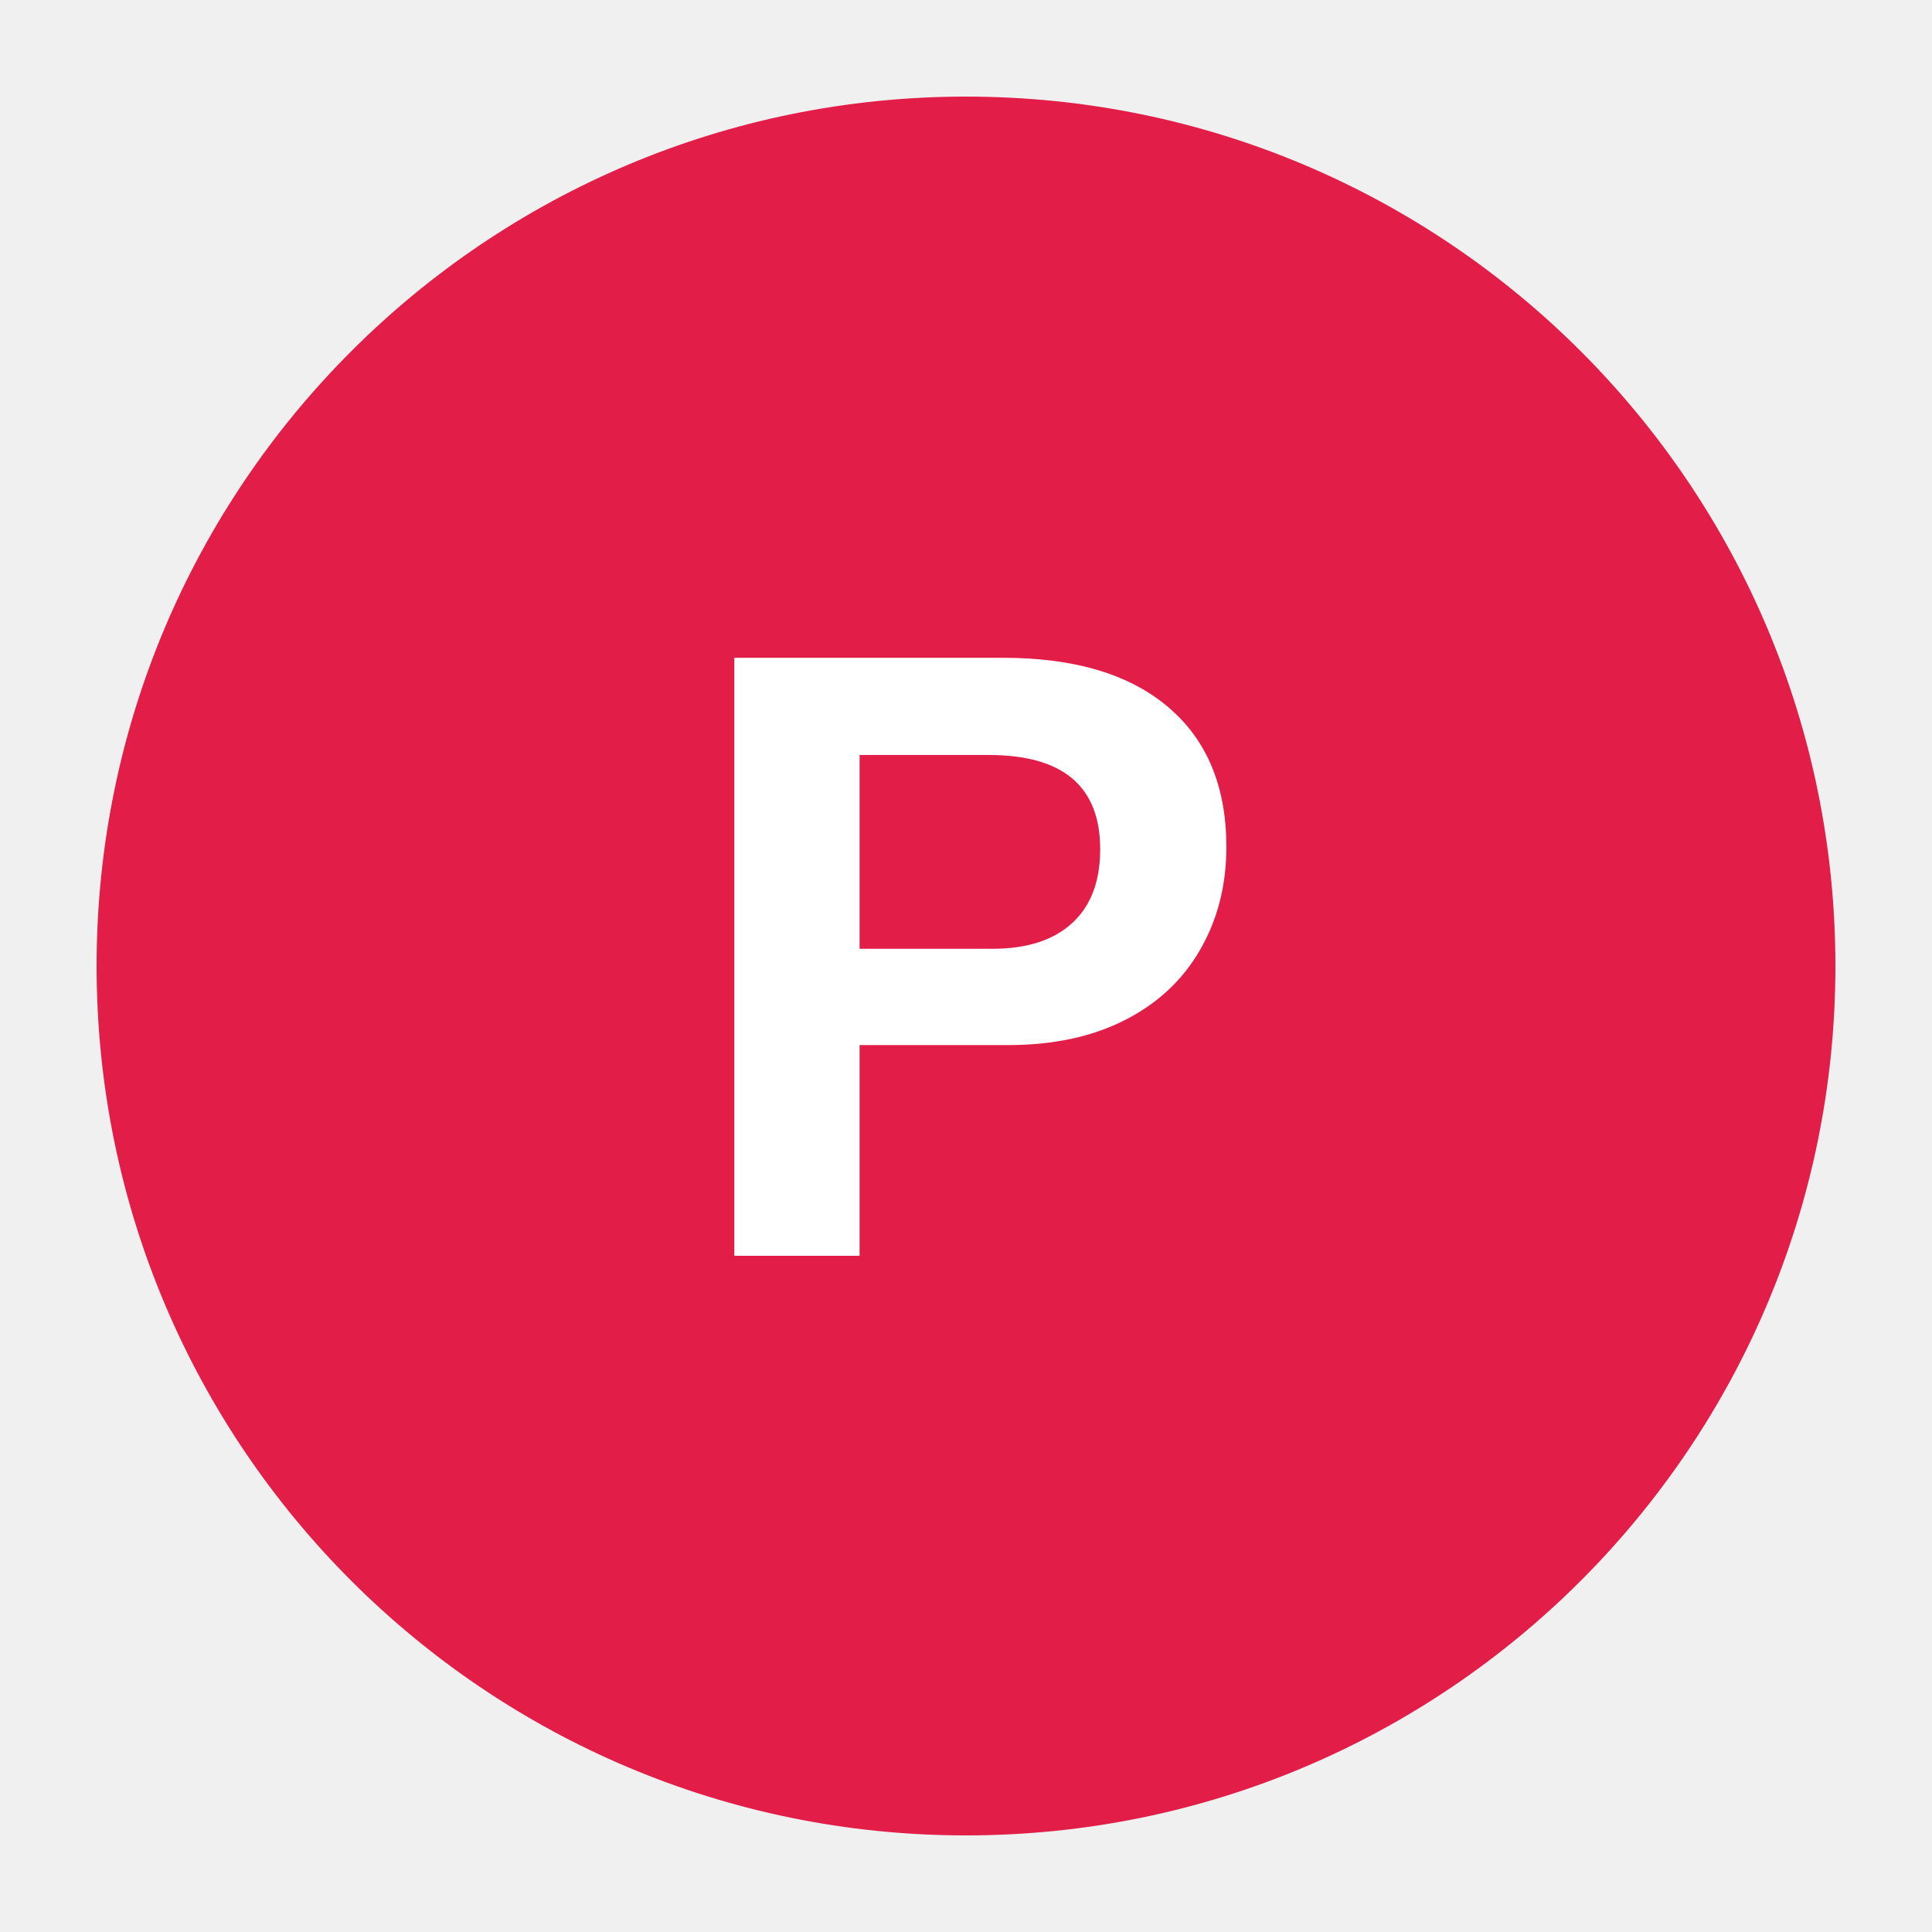
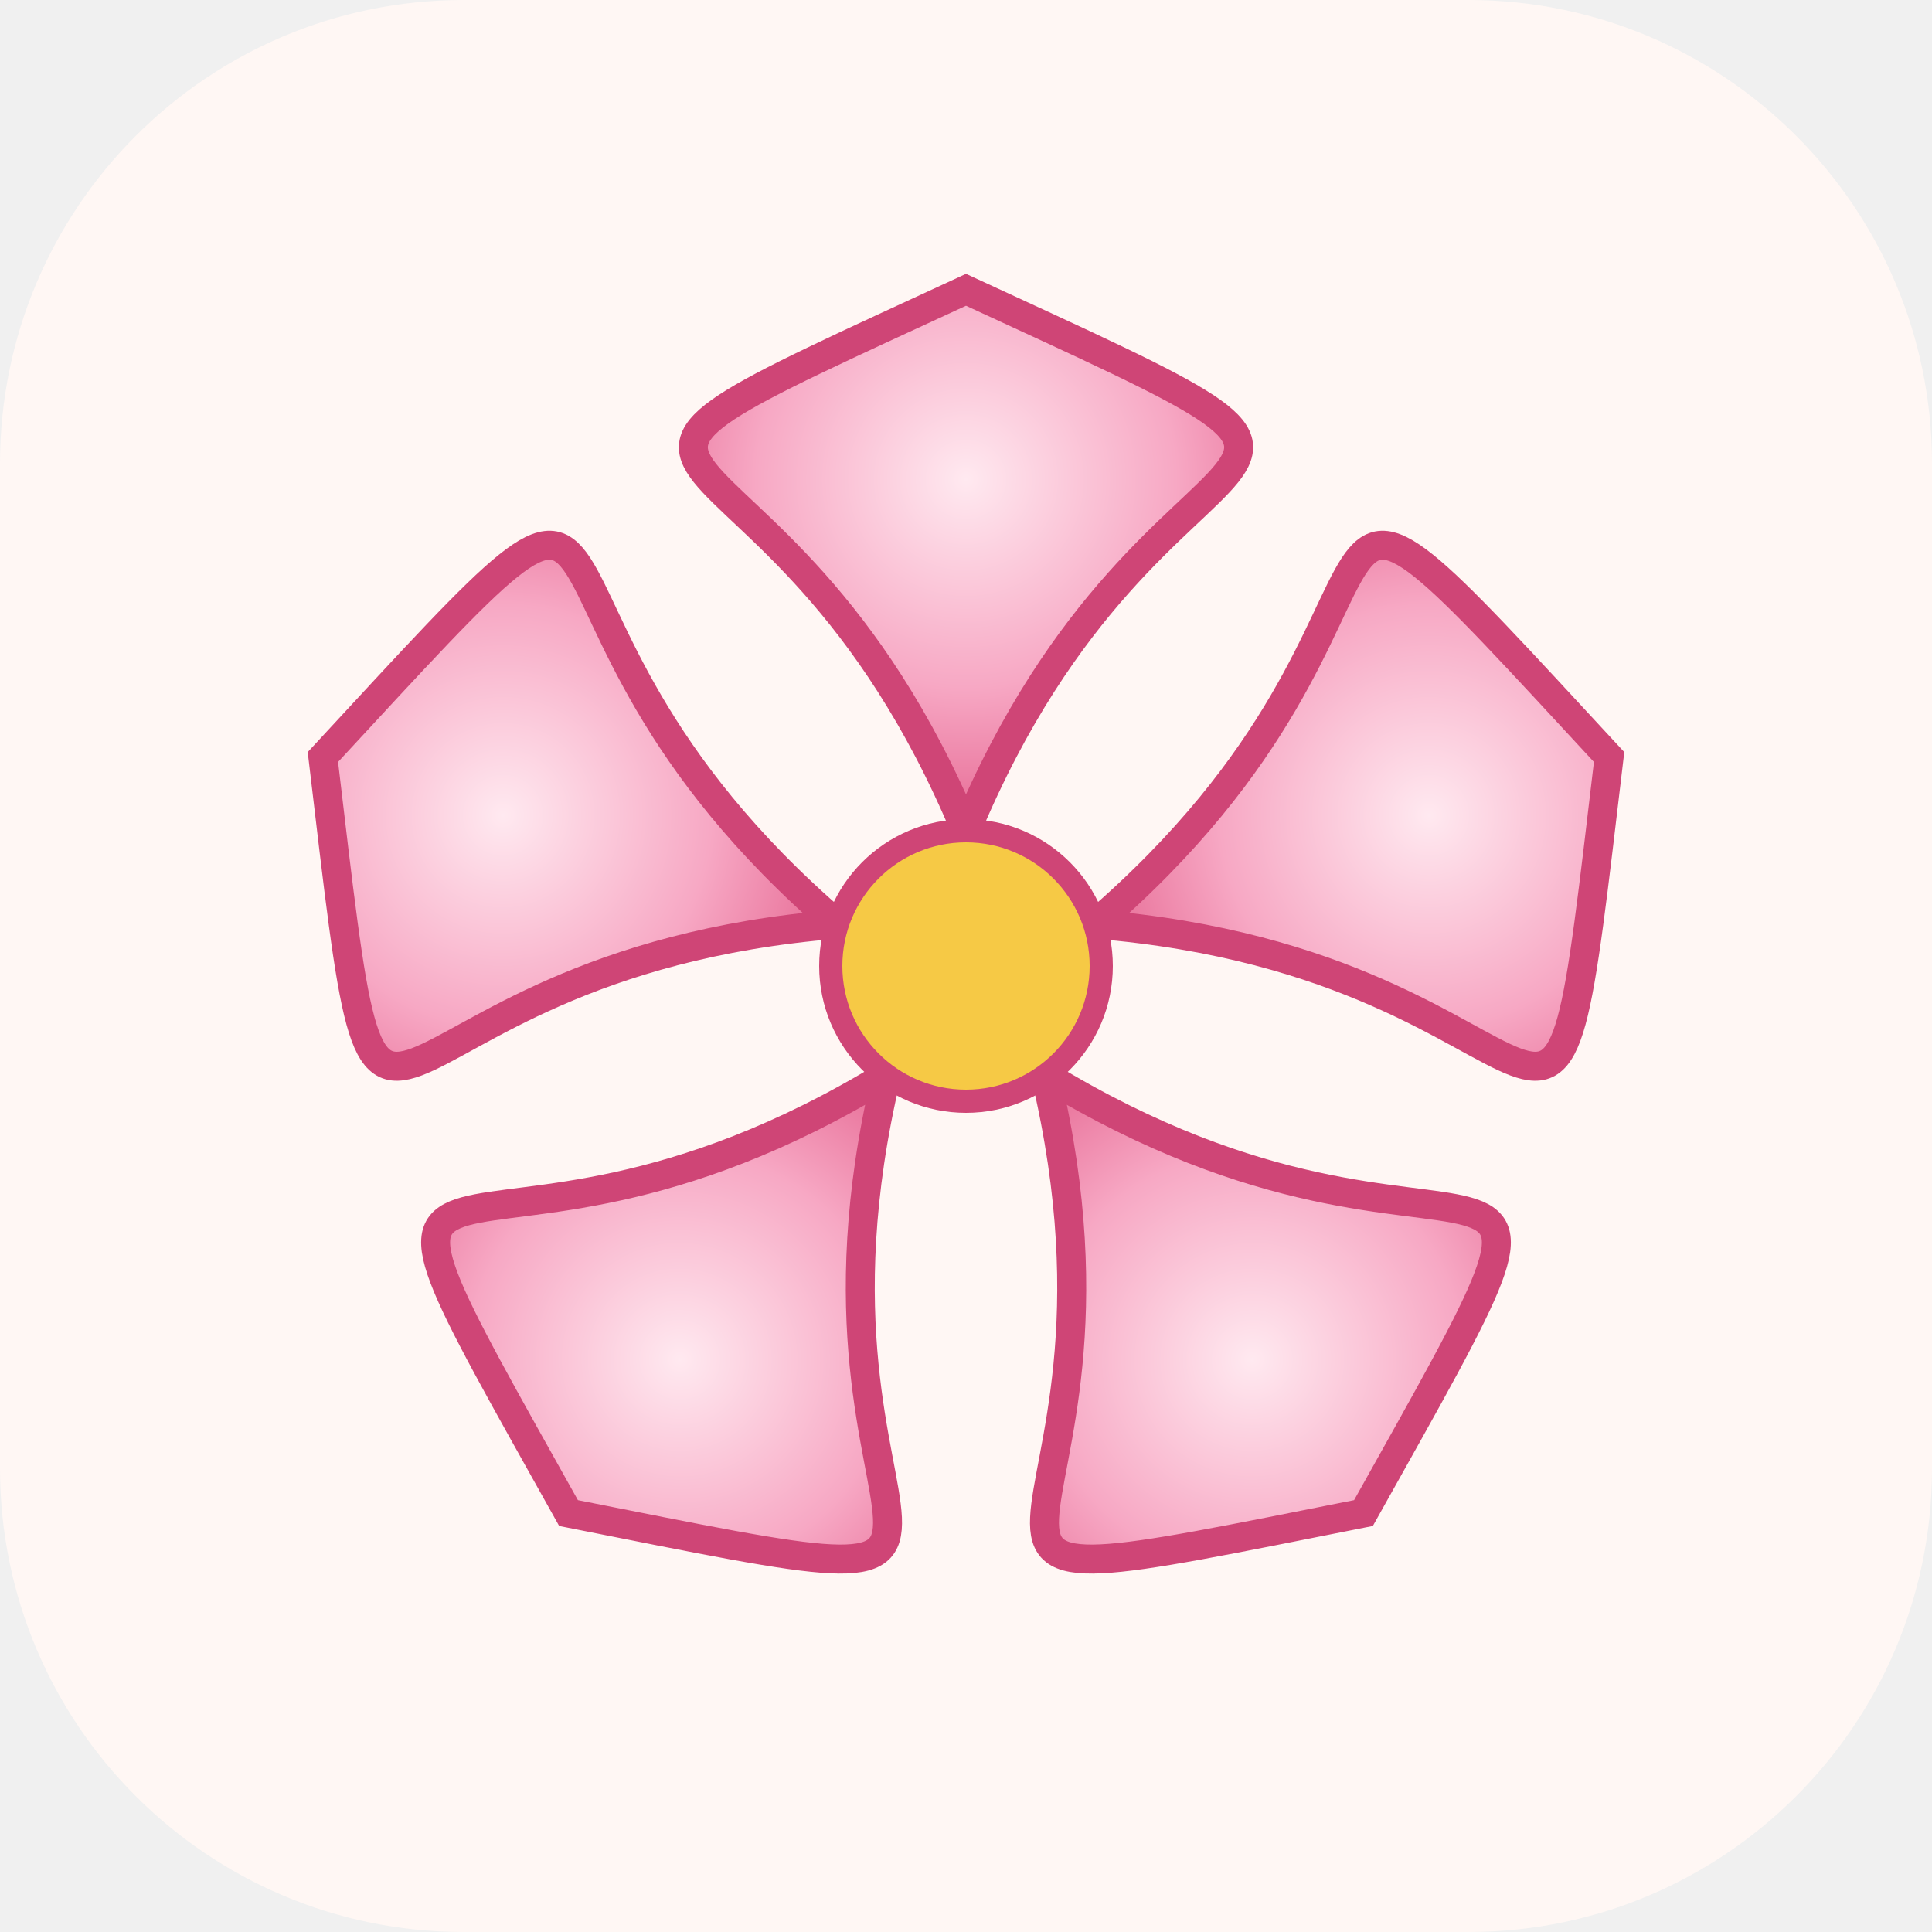
<svg xmlns="http://www.w3.org/2000/svg" viewBox="0 0 100 100">
-   <circle cx="50" cy="50" r="45" fill="#e11d48" />
-   <text x="50" y="65" font-family="Arial, sans-serif" font-size="45" font-weight="bold" fill="white" text-anchor="middle">P</text>
+   <defs>
+     <radialGradient id="petal" cx="50%" cy="35%" r="70%">
+       <stop offset="0%" stop-color="#ffe9f0" />
+       <stop offset="55%" stop-color="#f7a8c4" />
+       <stop offset="100%" stop-color="#e35d8a" />
+     </radialGradient>
+   </defs>
+   <rect width="100" height="100" rx="24" fill="#fff7f4" />
+   <g transform="translate(50 50)">
+     <g fill="url(#petal)" stroke="#cf4576" stroke-width="1.5">
+       <g id="p">
+         <path d="M0 -6 C 10 -30, 26 -22, 0 -34 C -26 -22, -10 -30, 0 -6 Z" transform="translate(0 -1)" />
+       </g>
+       <use href="#p" transform="rotate(72)" />
+       <use href="#p" transform="rotate(144)" />
+       <use href="#p" transform="rotate(216)" />
+       <use href="#p" transform="rotate(288)" />
+     </g>
+     <circle r="7" fill="#f6c945" stroke="#cf4576" stroke-width="1.2" />
+   </g>
</svg>
